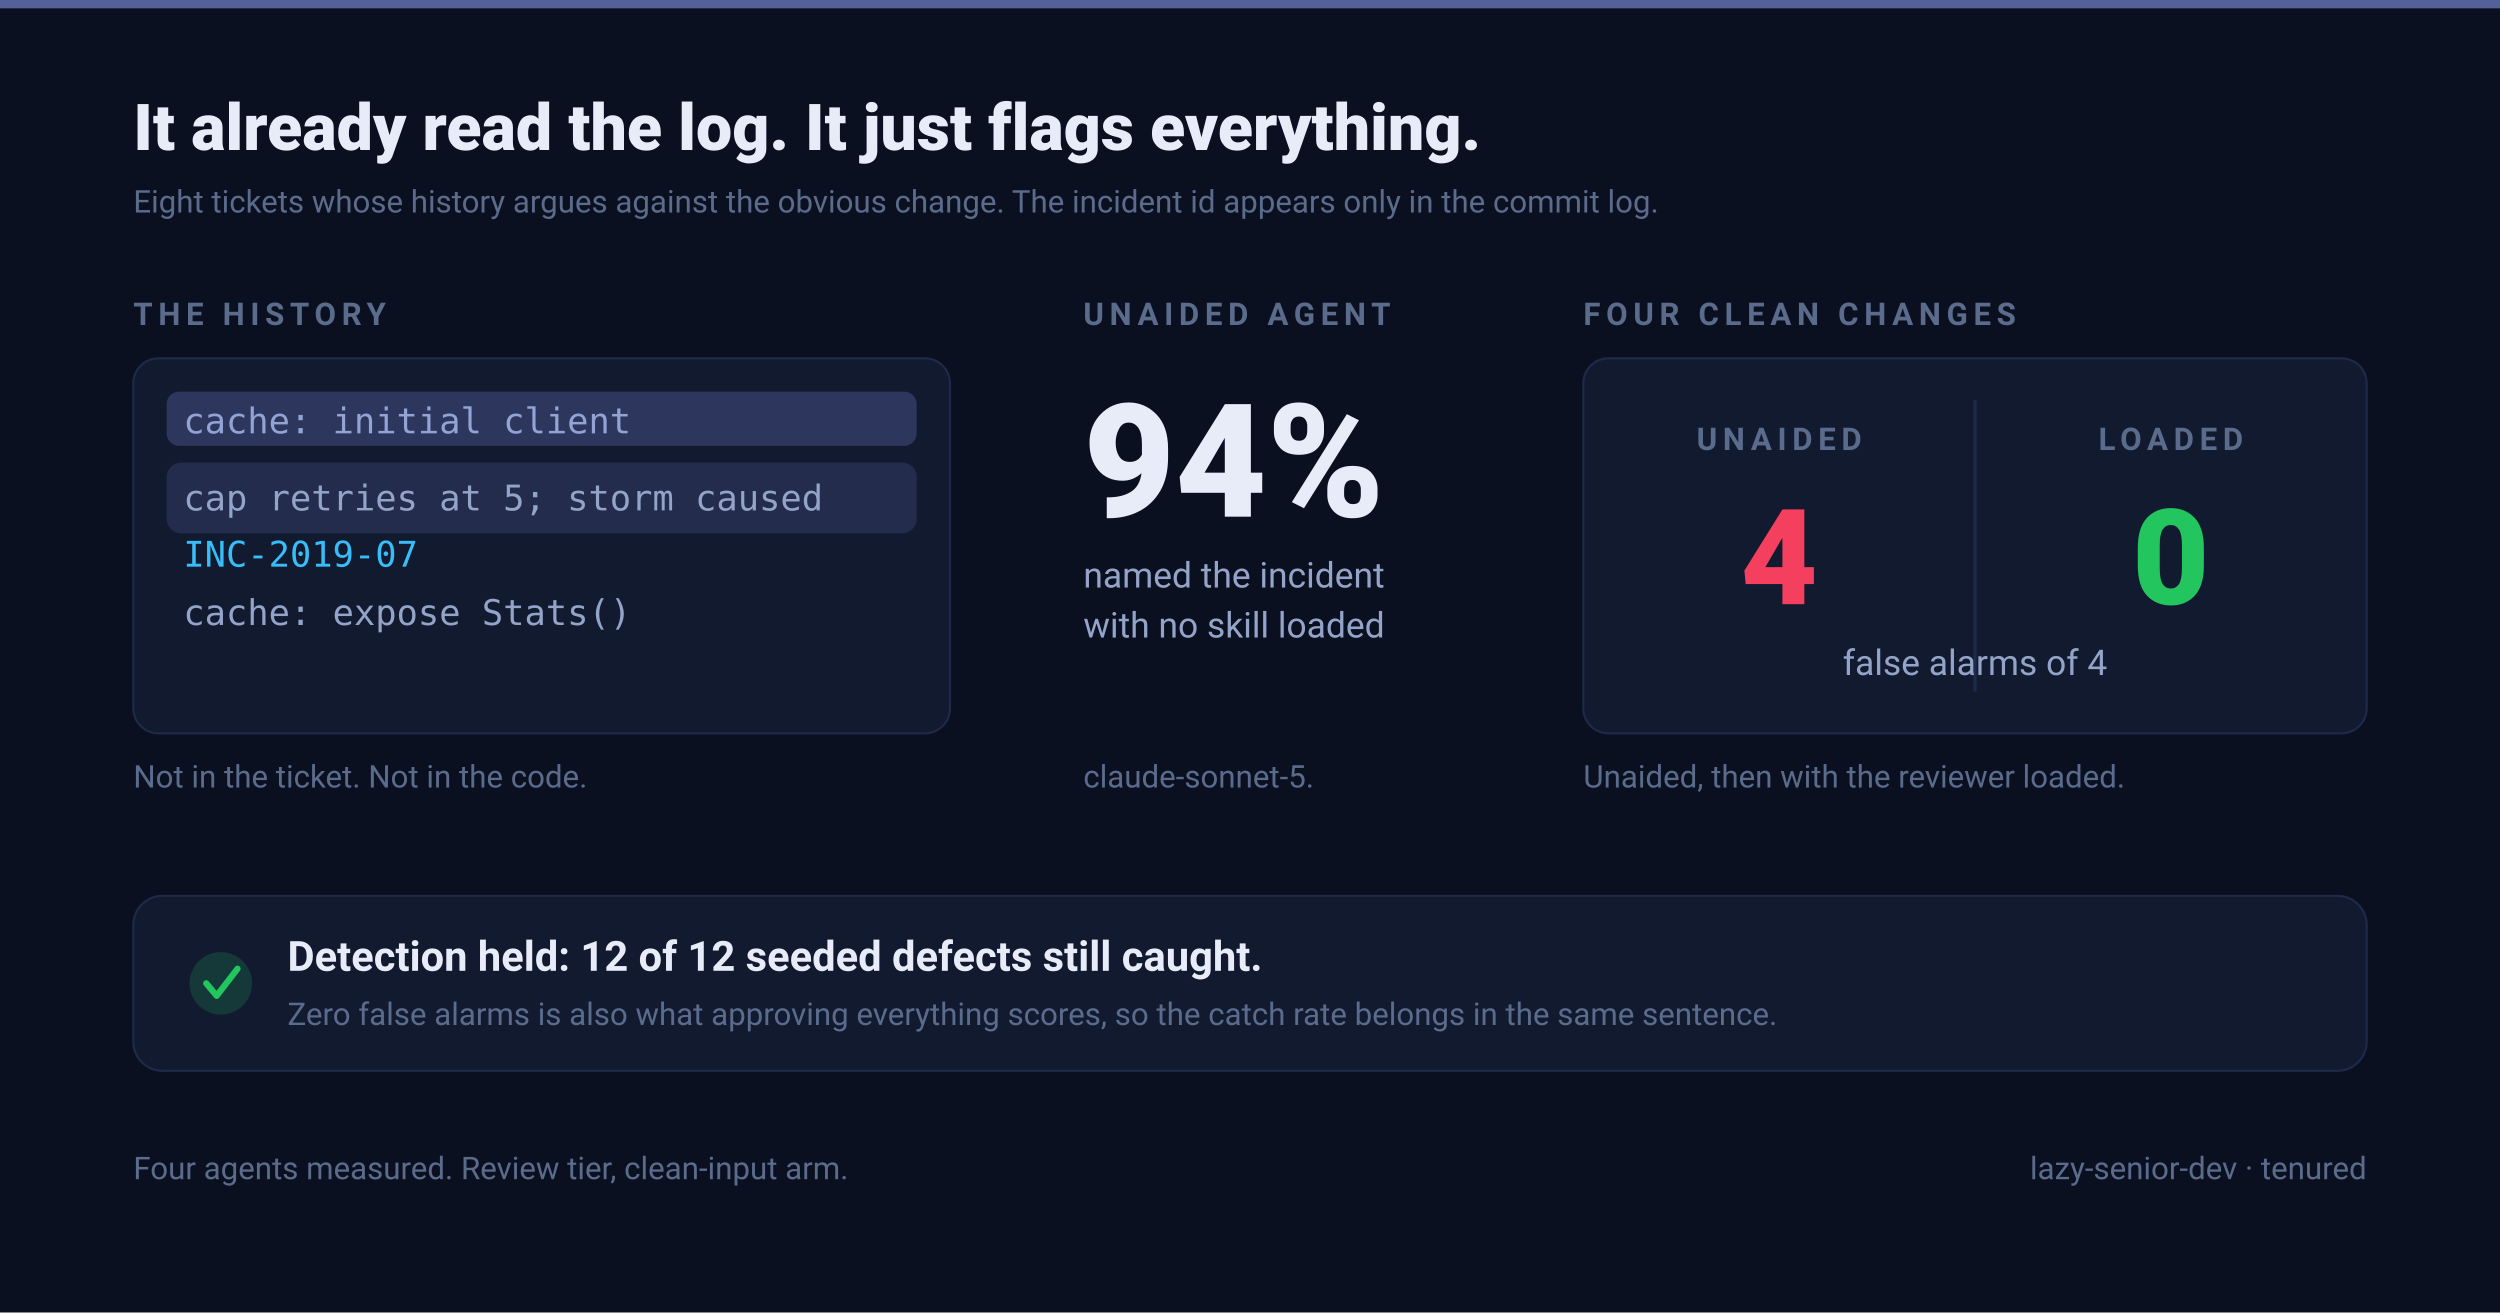
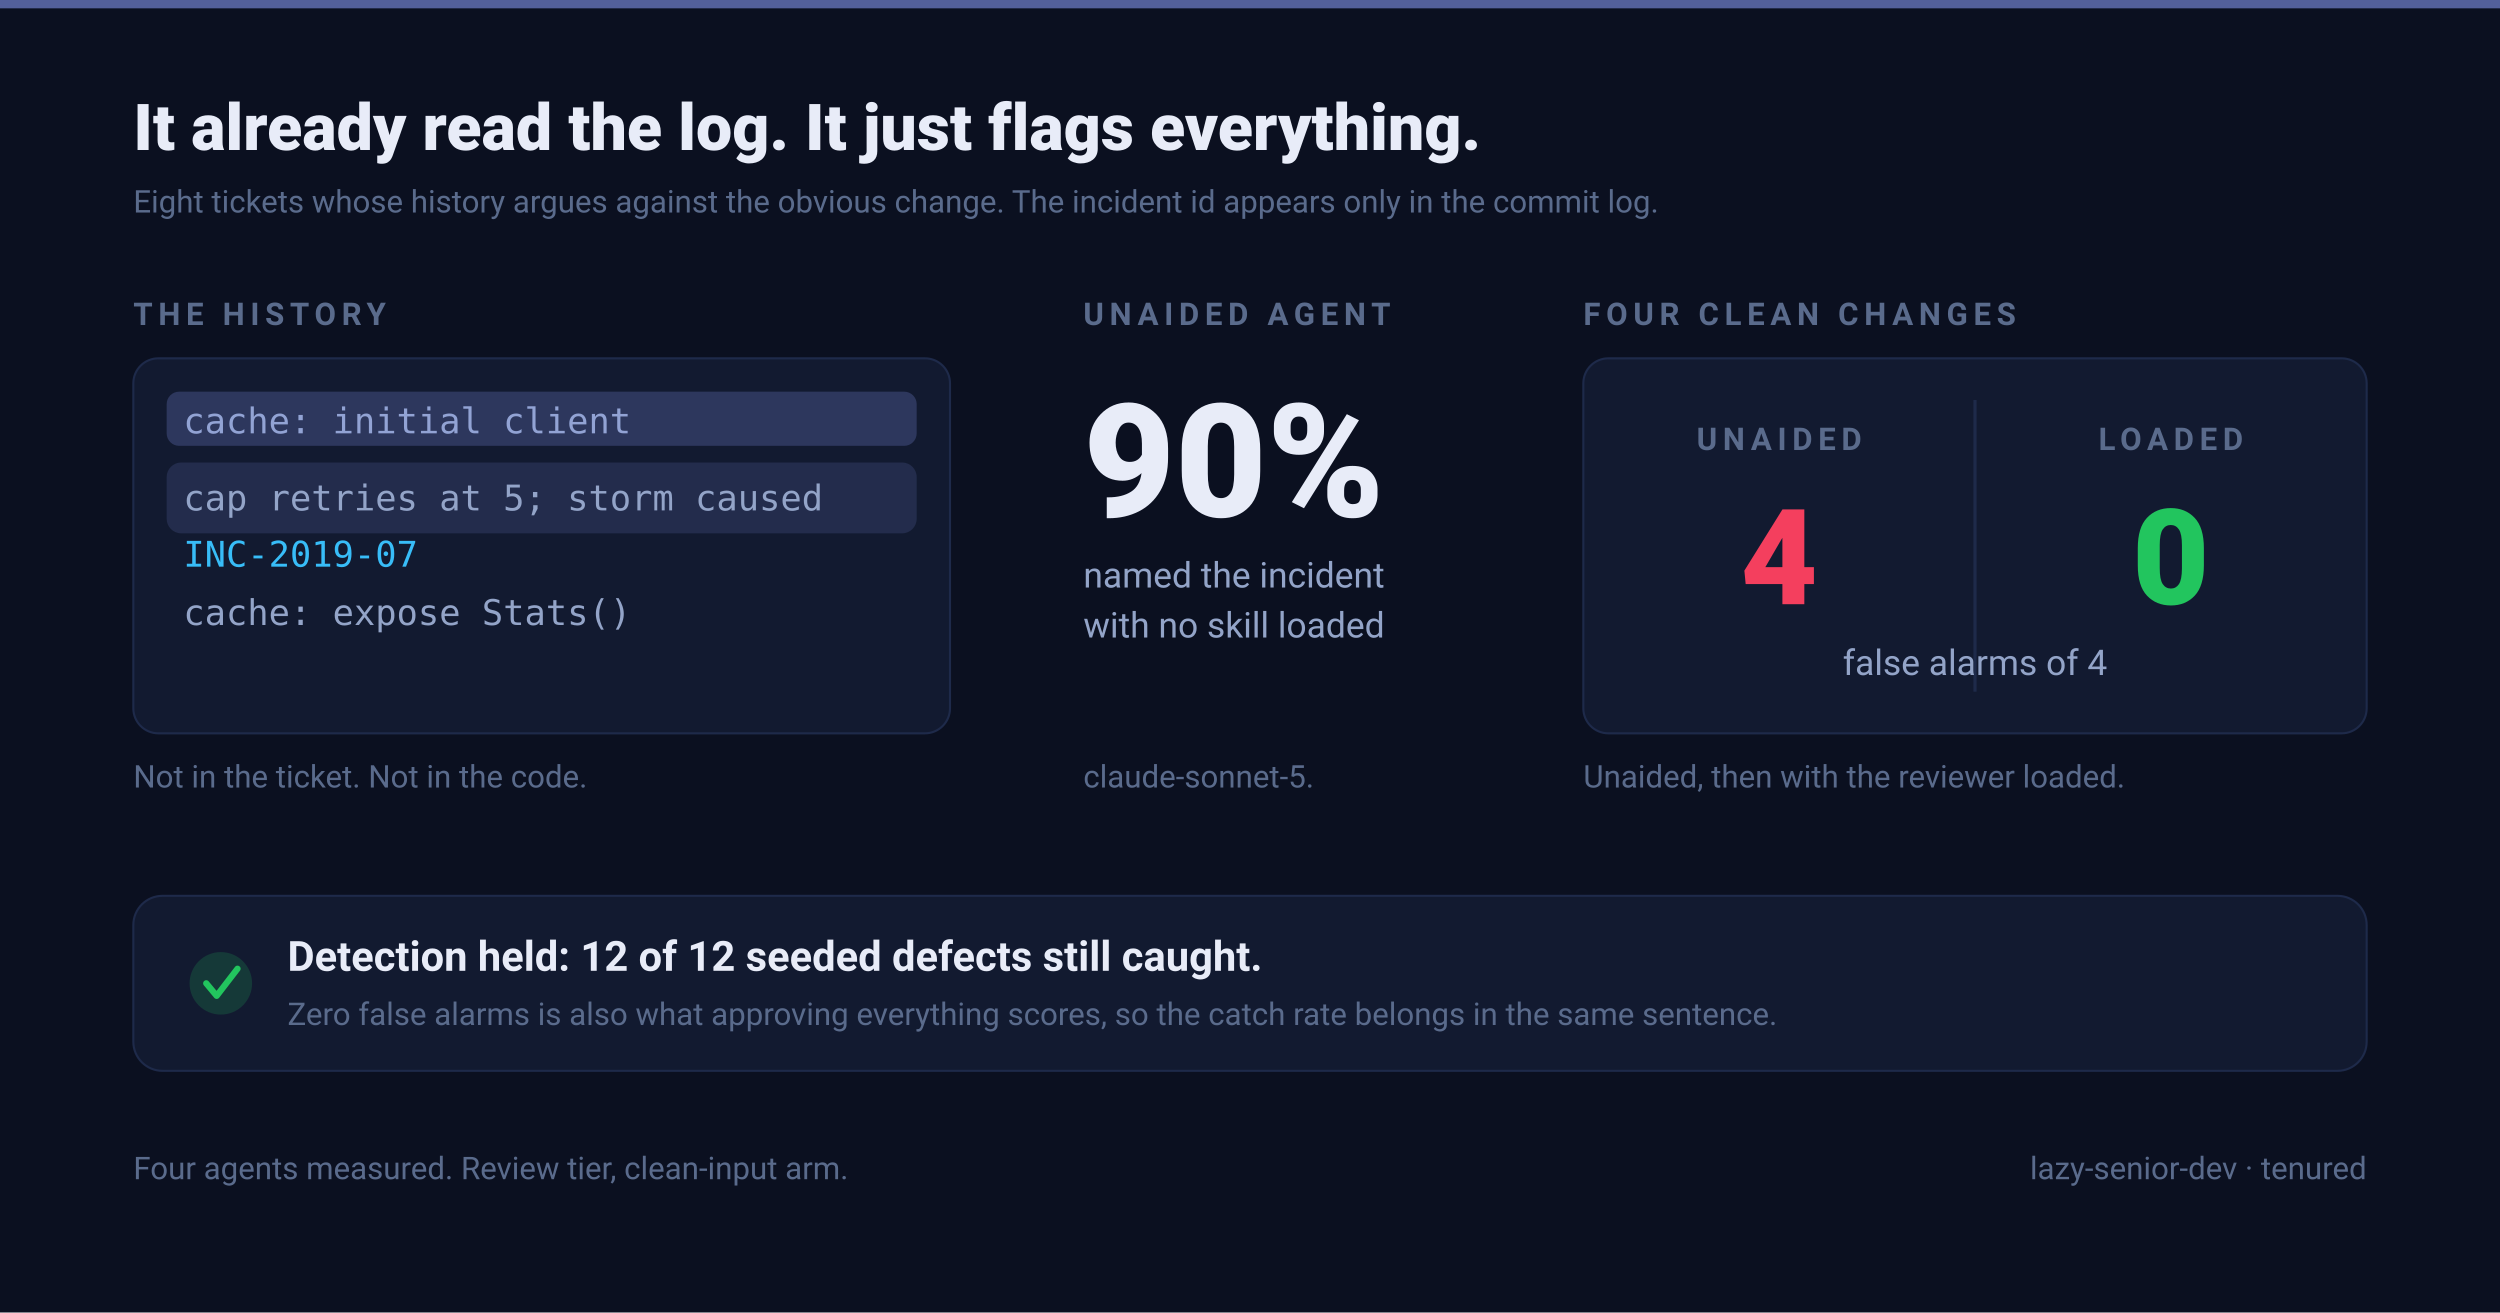
- <svg xmlns="http://www.w3.org/2000/svg" viewBox="0 0 1200 630" role="img" aria-label="A git log whose middle commit names incident INC-2019-07 is scanned by the agent, which finds it in 94 percent of unaided runs. On four clean changes the unaided agent raises four false alarms; with the reviewer loaded it raises none while still catching every planted defect.">
+ <svg xmlns="http://www.w3.org/2000/svg" viewBox="0 0 1200 630" role="img" aria-label="A git log whose middle commit names incident INC-2019-07 is scanned by the agent, which finds it in 90 percent of unaided runs. On four clean changes the unaided agent raises four false alarms; with the reviewer loaded it raises none while still catching every planted defect.">
  <style>
    .mono{font-family:ui-monospace,SFMono-Regular,Menlo,Consolas,monospace}
    .sans{font-family:system-ui,-apple-system,Segoe UI,Roboto,sans-serif}
    .cap{font-size:15px;font-weight:700;letter-spacing:.18em;fill:#5a6b8c}
    .code{font-size:17px;fill:#93a4c8}
    .lbl{font-size:17px;fill:#93a4c8}
    .big{font-size:76px;font-weight:800;fill:#e8ecf8}
    .mid{font-size:40px;font-weight:800}
    .note{font-size:15px;fill:#5a6b8c}
    .ttl{font-size:31px;font-weight:800;fill:#e8ecf8}
    @keyframes scan{0%{transform:translateY(0);opacity:0}6%{opacity:1}26%{transform:translateY(64px);opacity:1}34%,100%{opacity:0}}
    @keyframes hit{0%,20%{opacity:0}26%{opacity:1}100%{opacity:1}}
    @keyframes pct{0%,30%{opacity:0;transform:translateY(10px)}38%,100%{opacity:1;transform:translateY(0)}}
    @keyframes pulse{0%,42%{opacity:.25;transform:scale(.94)}50%{opacity:1;transform:scale(1.06)}60%,100%{opacity:1;transform:scale(1)}}
    @keyframes calm{0%,74%{opacity:0;transform:scale(.9)}82%{opacity:1;transform:scale(1.06)}88%,100%{opacity:1;transform:scale(1)}}
    @keyframes keep{0%,46%{opacity:0}54%,100%{opacity:1}}
    @keyframes dash{to{stroke-dashoffset:-40}}
    .s{animation:scan 9s ease-in-out infinite}
    .h{animation:hit 9s ease-in-out infinite}
    .p{animation:pct 9s ease-out infinite}
    .f2{animation:pulse 9s ease-in-out infinite;transform-origin:854px 270px}
    .c{animation:calm 9s ease-out infinite;transform-origin:center}
    .k{animation:keep 9s ease-out infinite}
    .w{stroke-dasharray:8 8;animation:dash 1.6s linear infinite}
    @media (prefers-reduced-motion:reduce){
      .s,.h,.p,.f2,.c,.k{animation:none}
      .s{opacity:0}
      .p,.f2,.c,.k{opacity:1}
    }
  </style>
  <rect width="1200" height="630" fill="#0b1020" />
  <rect x="0" y="0" width="1200" height="4" fill="#8ea2ff" opacity=".55" />
  <text class="sans ttl" x="64" y="72">It already read the log. It just flags everything.</text>
  <text class="sans note" x="64" y="102">Eight tickets whose history argues against the obvious change. The incident id appears only in the commit log.</text>
  <text class="sans cap" x="64" y="156">THE HISTORY</text>
  <rect x="64" y="172" width="392" height="180" rx="12" fill="#121a30" stroke="#1e2a4a" />
  <text class="mono code" x="88" y="208">cache: initial client</text>
  <rect x="80" y="222" width="360" height="34" rx="7" fill="#8ea2ff" fill-opacity=".14" class="h" />
  <text class="mono code" x="88" y="245" fill="#e8ecf8">cap retries at 5; storm caused</text>
  <text class="mono h" x="88" y="272" font-size="17" fill="#38bdf8">INC-2019-07</text>
  <text class="mono code" x="88" y="300">cache: expose Stats()</text>
  <rect x="80" y="188" width="360" height="26" rx="6" fill="#8ea2ff" fill-opacity=".22" class="s" />
  <text class="sans note" x="64" y="378">Not in the ticket. Not in the code.</text>
  <text class="sans cap" x="520" y="156">UNAIDED AGENT</text>
  <g class="p">
-     <text class="sans big" x="520" y="248">94%</text>
+     <text class="sans big" x="520" y="248">90%</text>
    <text class="sans lbl" x="520" y="282">named the incident</text>
    <text class="sans lbl" x="520" y="306">with no skill loaded</text>
  </g>
  <text class="sans note" x="520" y="378">claude-sonnet-5.</text>
  <text class="sans cap" x="760" y="156">FOUR CLEAN CHANGES</text>
  <rect x="760" y="172" width="376" height="180" rx="12" fill="#121a30" stroke="#1e2a4a" />
  <line x1="948" y1="192" x2="948" y2="332" stroke="#1e2a4a" stroke-width="1.5" />
  <text class="sans cap" x="854" y="216" text-anchor="middle" font-size="13">UNAIDED</text>
  <text class="sans cap" x="1042" y="216" text-anchor="middle" font-size="13">LOADED</text>
  <g class="f2">
    <text class="sans" x="854" y="290" font-size="64" font-weight="800" fill="#f43f5e" text-anchor="middle">4</text>
  </g>
  <g class="c">
    <text class="sans" x="1042" y="290" font-size="64" font-weight="800" fill="#22c55e" text-anchor="middle">0</text>
  </g>
  <text class="sans lbl" x="948" y="324" text-anchor="middle" fill="#93a4c8">false alarms of 4</text>
  <text class="sans note" x="760" y="378">Unaided, then with the reviewer loaded.</text>
  <rect x="64" y="430" width="1072" height="84" rx="14" fill="#121a30" stroke="#1e2a4a" />
  <g class="k">
    <circle cx="106" cy="472" r="15" fill="#22c55e" opacity=".18" />
    <path d="M99 472 l5 6 l10 -13" stroke="#22c55e" stroke-width="3" fill="none" stroke-linecap="round" stroke-linejoin="round" />
    <text class="sans" x="138" y="466" font-size="20" font-weight="700" fill="#e8ecf8">Detection held: 12 of 12 seeded defects still caught.</text>
    <text class="sans note" x="138" y="492">Zero false alarms is also what approving everything scores, so the catch rate belongs in the same sentence.</text>
  </g>
  <text class="sans note" x="64" y="566">Four agents measured. Review tier, clean-input arm.</text>
  <text class="sans note" x="1136" y="566" text-anchor="end">lazy-senior-dev · tenured</text>
</svg>
